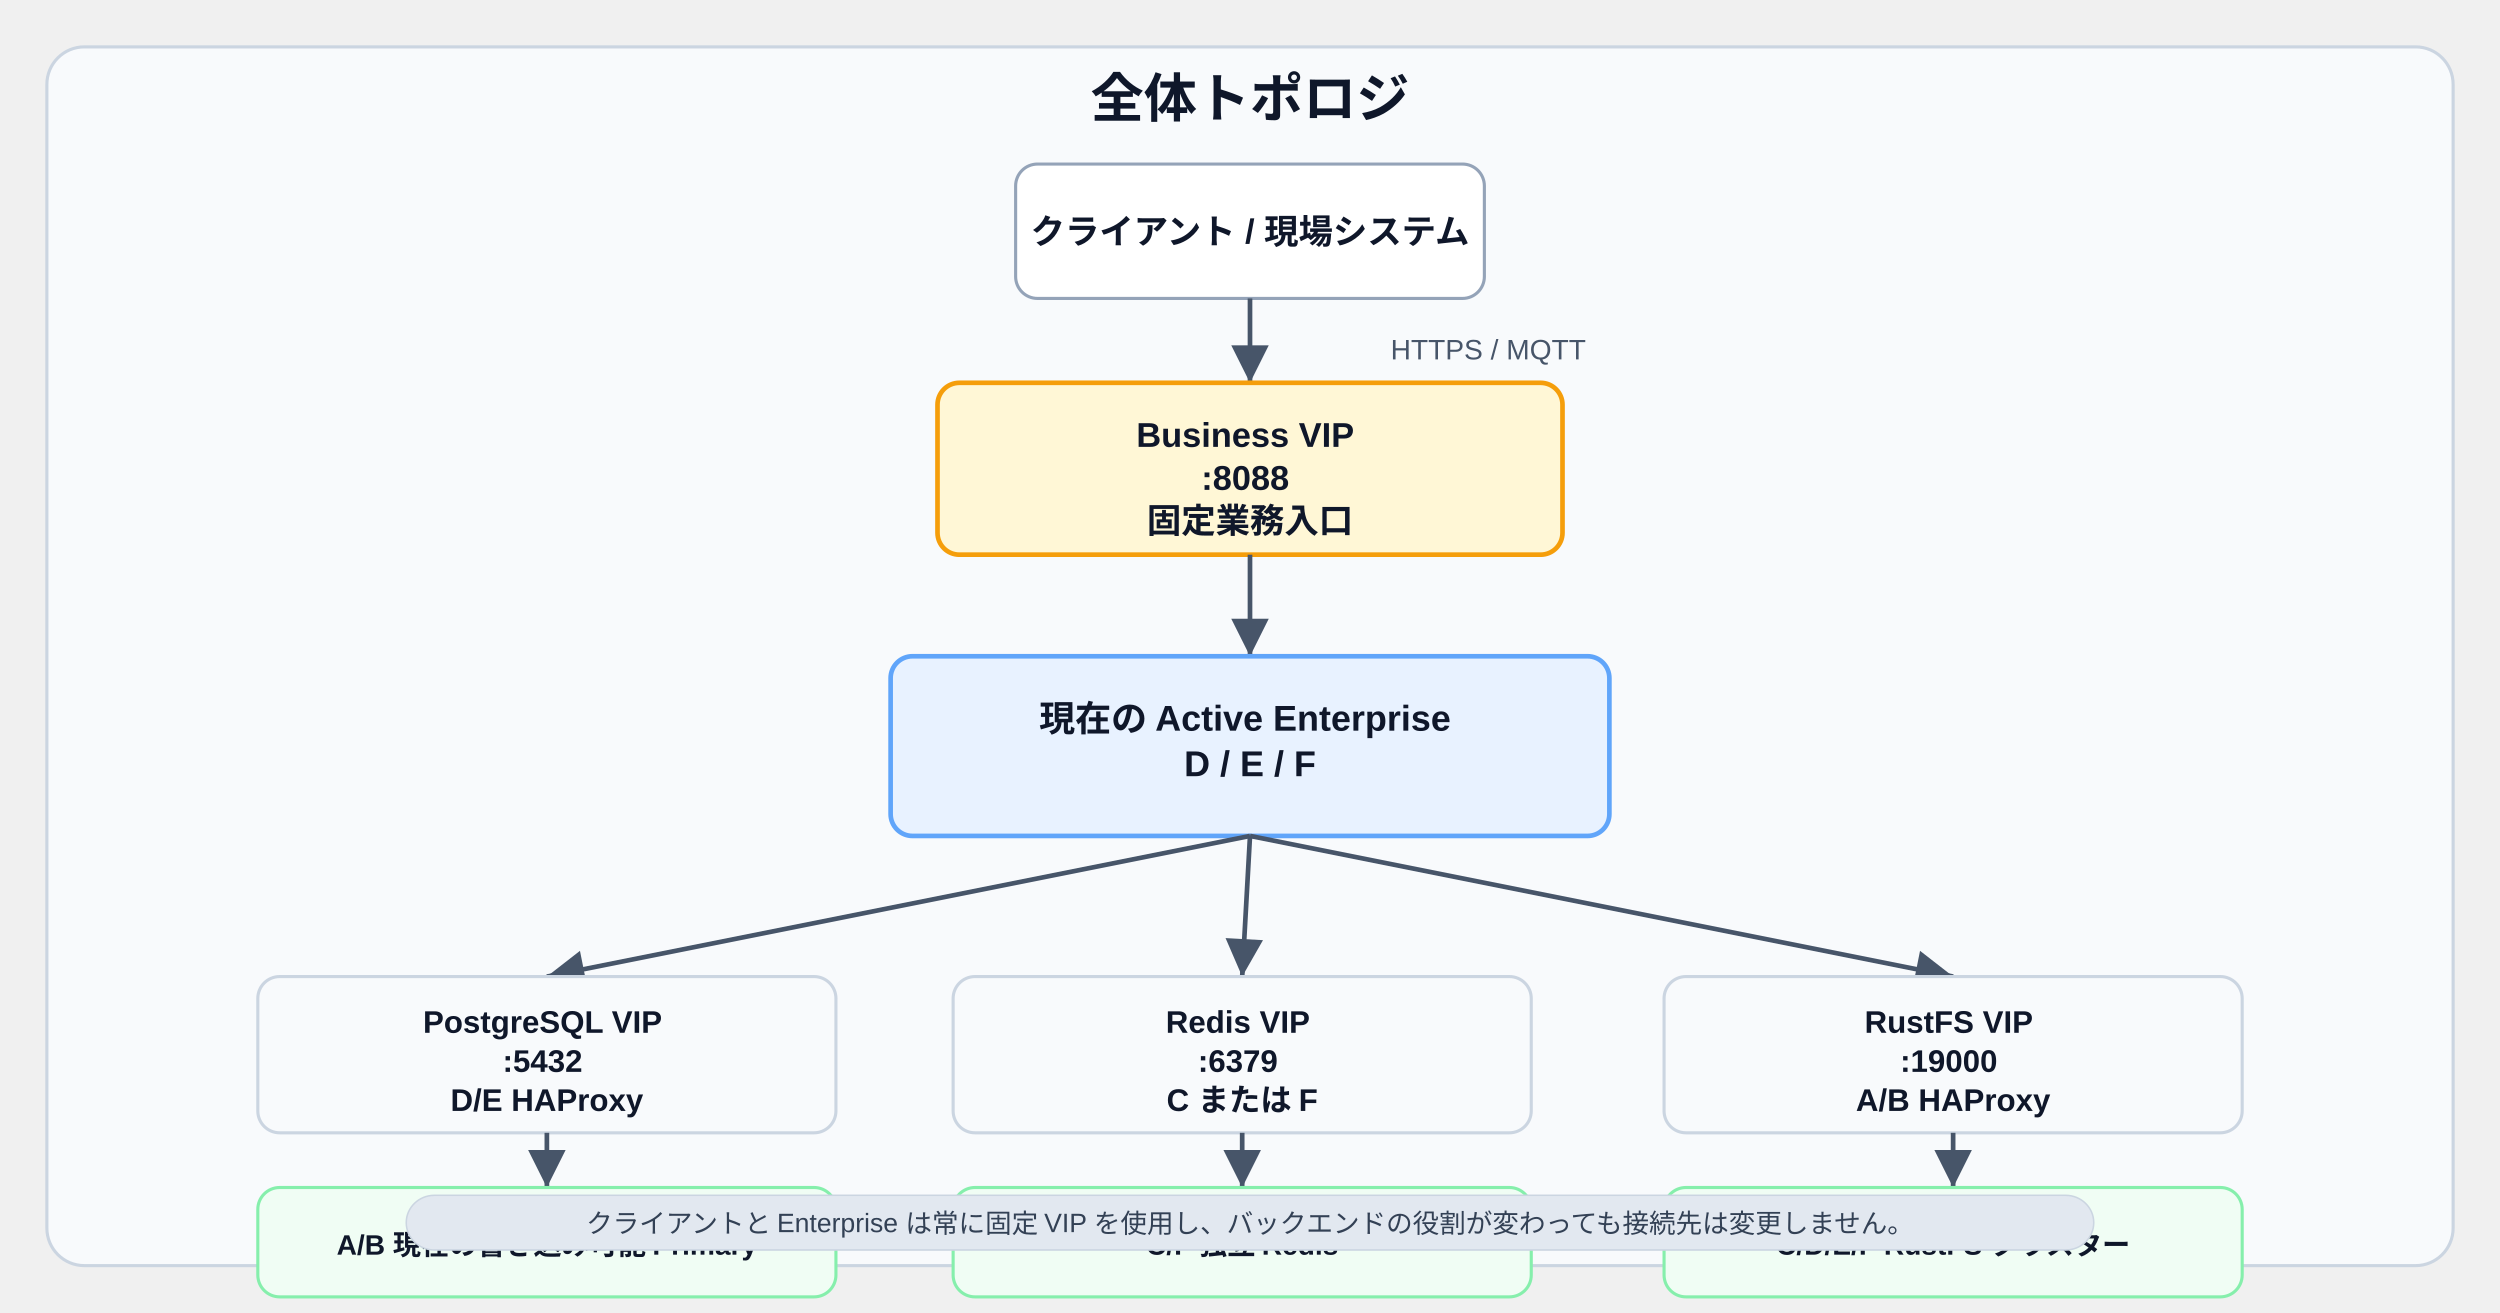
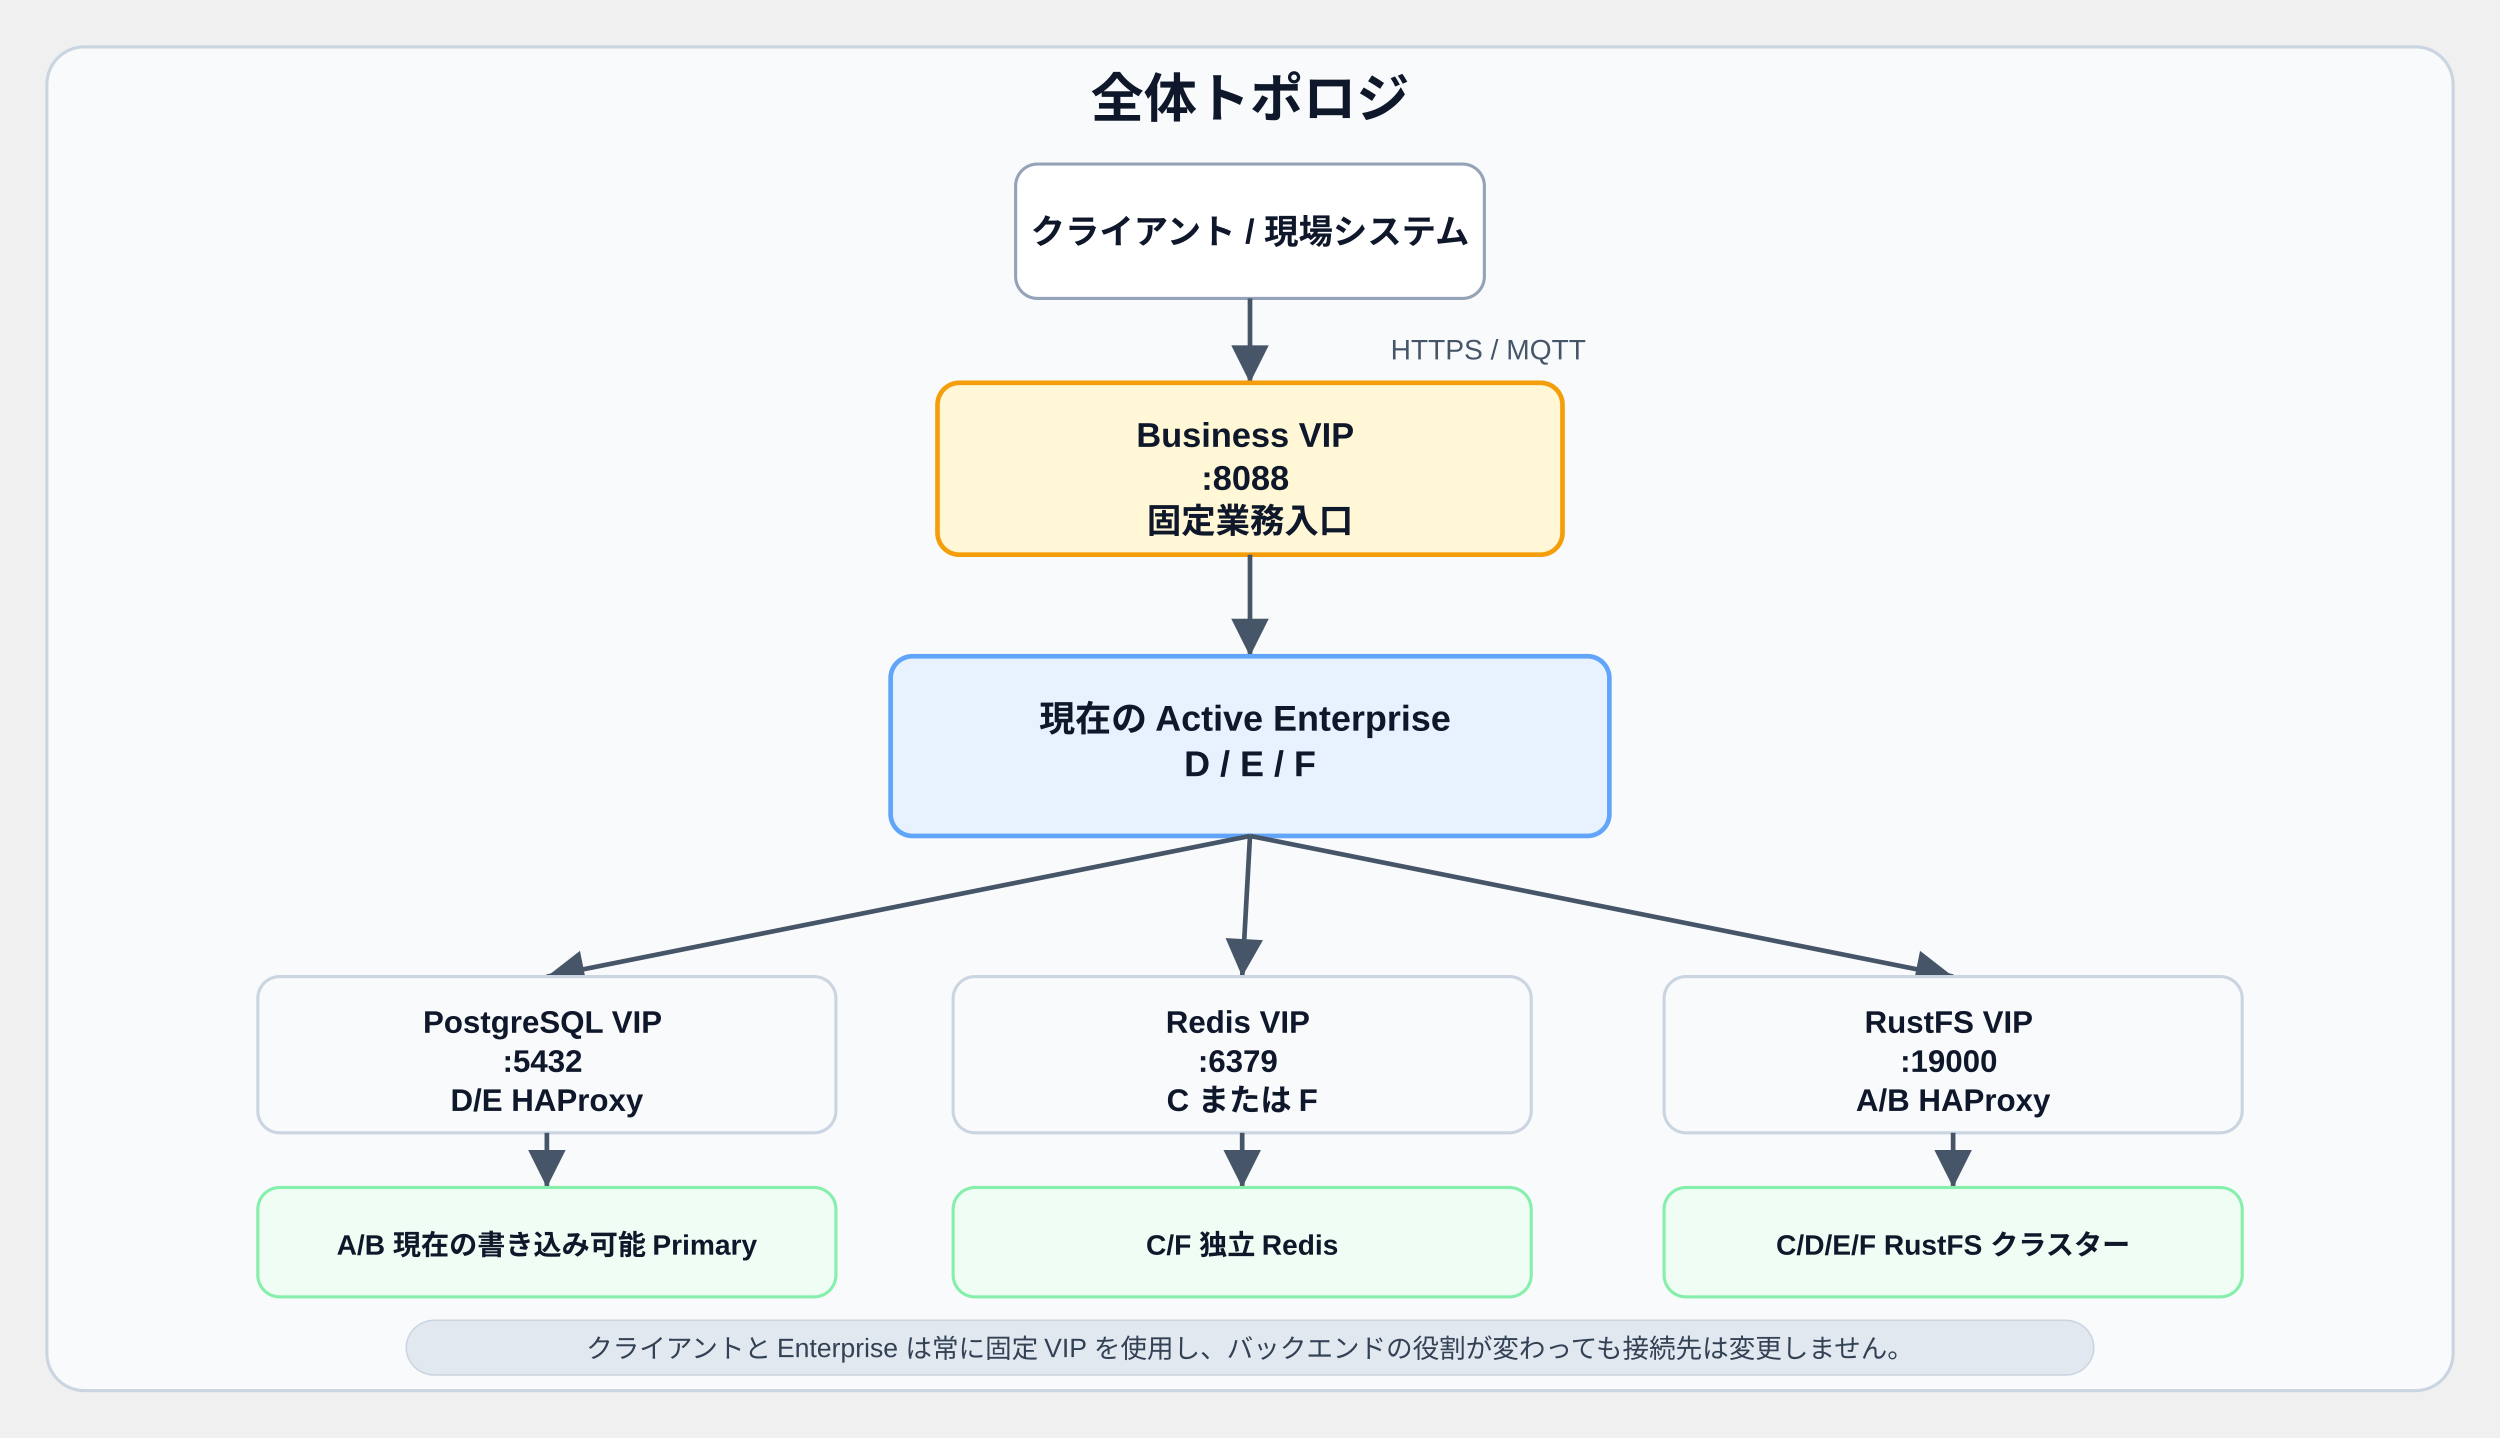
- <svg xmlns="http://www.w3.org/2000/svg" width="1600" height="840" viewBox="0 0 1600 840" role="img" aria-label="全体トポロジ">
+ <svg xmlns="http://www.w3.org/2000/svg" width="1600" height="920" viewBox="0 0 1600 920" role="img" aria-label="全体トポロジ">
  <defs>
    <marker id="arrow" markerWidth="12" markerHeight="12" refX="10" refY="6" orient="auto">
      <path d="M2,2 L10,6 L2,10 Z" fill="#475569" />
    </marker>
  </defs>
  <style>text{font-family:IBM Plex Sans,Segoe UI,Arial,sans-serif}.label{fill:#475569}</style>
-   <rect x="30" y="30" width="1540" height="780" rx="24" fill="#f8fafc" stroke="#cbd5e1" stroke-width="2" />
+   <rect x="30" y="30" width="1540" height="860" rx="24" fill="#f8fafc" stroke="#cbd5e1" stroke-width="2" />
  <text x="800" y="75" text-anchor="middle" font-size="34" font-weight="700" fill="#0f172a">
    <tspan x="800" dy="0">全体トポロジ</tspan>
  </text>
  <rect x="650" y="105" width="300" height="86" rx="14" fill="#ffffff" stroke="#94a3b8" stroke-width="2" />
  <text x="800" y="156" text-anchor="middle" font-size="22" font-weight="650" fill="#0f172a">
    <tspan x="800" dy="0">クライアント / 現場システム</tspan>
  </text>
  <line x1="800" y1="191" x2="800" y2="245" stroke="#475569" stroke-width="3" marker-end="url(#arrow)" />
  <text x="890" y="230" text-anchor="start" font-size="18" font-weight="500" fill="#475569">
    <tspan x="890" dy="0">HTTPS / MQTT</tspan>
  </text>
  <rect x="600" y="245" width="400" height="110" rx="14" fill="#fff7d6" stroke="#f59e0b" stroke-width="3" />
  <text x="800" y="286" text-anchor="middle" font-size="22" font-weight="700" fill="#0f172a">
    <tspan x="800" dy="0">Business VIP</tspan>
    <tspan x="800" dy="27.5">:8088</tspan>
    <tspan x="800" dy="27.5">固定業務入口</tspan>
  </text>
  <line x1="800" y1="355" x2="800" y2="420" stroke="#475569" stroke-width="3" marker-end="url(#arrow)" />
  <rect x="570" y="420" width="460" height="115" rx="14" fill="#e8f2ff" stroke="#60a5fa" stroke-width="3" />
  <text x="800" y="468" text-anchor="middle" font-size="23" font-weight="700" fill="#0f172a">
    <tspan x="800" dy="0">現在の Active Enterprise</tspan>
    <tspan x="800" dy="28.75">D / E / F</tspan>
  </text>
  <line x1="800" y1="535" x2="350" y2="625" stroke="#475569" stroke-width="3" marker-end="url(#arrow)" />
  <rect x="165" y="625" width="370" height="100" rx="14" fill="#f8fafc" stroke="#cbd5e1" stroke-width="2" />
  <text x="350" y="661" text-anchor="middle" font-size="20" font-weight="700" fill="#0f172a">
    <tspan x="350" dy="0">PostgreSQL VIP</tspan>
    <tspan x="350" dy="25">:5432</tspan>
    <tspan x="350" dy="25">D/E HAProxy</tspan>
  </text>
  <line x1="350" y1="725" x2="350" y2="760" stroke="#475569" stroke-width="3" marker-end="url(#arrow)" />
  <rect x="165" y="760" width="370" height="70" rx="14" fill="#f0fdf4" stroke="#86efac" stroke-width="2" />
  <text x="350" y="803" text-anchor="middle" font-size="18" font-weight="600" fill="#0f172a">
    <tspan x="350" dy="0">A/B 現在の書き込み可能 Primary</tspan>
  </text>
  <line x1="800" y1="535" x2="795" y2="625" stroke="#475569" stroke-width="3" marker-end="url(#arrow)" />
  <rect x="610" y="625" width="370" height="100" rx="14" fill="#f8fafc" stroke="#cbd5e1" stroke-width="2" />
  <text x="795" y="661" text-anchor="middle" font-size="20" font-weight="700" fill="#0f172a">
    <tspan x="795" dy="0">Redis VIP</tspan>
    <tspan x="795" dy="25">:6379</tspan>
    <tspan x="795" dy="25">C または F</tspan>
  </text>
  <line x1="795" y1="725" x2="795" y2="760" stroke="#475569" stroke-width="3" marker-end="url(#arrow)" />
  <rect x="610" y="760" width="370" height="70" rx="14" fill="#f0fdf4" stroke="#86efac" stroke-width="2" />
  <text x="795" y="803" text-anchor="middle" font-size="18" font-weight="600" fill="#0f172a">
    <tspan x="795" dy="0">C/F 独立 Redis</tspan>
  </text>
  <line x1="800" y1="535" x2="1250" y2="625" stroke="#475569" stroke-width="3" marker-end="url(#arrow)" />
  <rect x="1065" y="625" width="370" height="100" rx="14" fill="#f8fafc" stroke="#cbd5e1" stroke-width="2" />
  <text x="1250" y="661" text-anchor="middle" font-size="20" font-weight="700" fill="#0f172a">
    <tspan x="1250" dy="0">RustFS VIP</tspan>
    <tspan x="1250" dy="25">:19000</tspan>
    <tspan x="1250" dy="25">A/B HAProxy</tspan>
  </text>
  <line x1="1250" y1="725" x2="1250" y2="760" stroke="#475569" stroke-width="3" marker-end="url(#arrow)" />
  <rect x="1065" y="760" width="370" height="70" rx="14" fill="#f0fdf4" stroke="#86efac" stroke-width="2" />
  <text x="1250" y="803" text-anchor="middle" font-size="18" font-weight="600" fill="#0f172a">
    <tspan x="1250" dy="0">C/D/E/F RustFS クラスター</tspan>
  </text>
-   <rect x="260" y="765" width="1080" height="35" rx="18" fill="#e2e8f0" stroke="#cbd5e1" stroke-width="1" />
-   <text x="800" y="789" text-anchor="middle" font-size="17" font-weight="500" fill="#334155">
+   <rect x="260" y="845" width="1080" height="35" rx="18" fill="#e2e8f0" stroke="#cbd5e1" stroke-width="1" />
+   <text x="800" y="869" text-anchor="middle" font-size="17" font-weight="500" fill="#334155">
    <tspan x="800" dy="0">クライアントと Enterprise は常に固定 VIP を使用し、バックエンドの役割が変わっても接続先は変更しません。</tspan>
  </text>
</svg>
